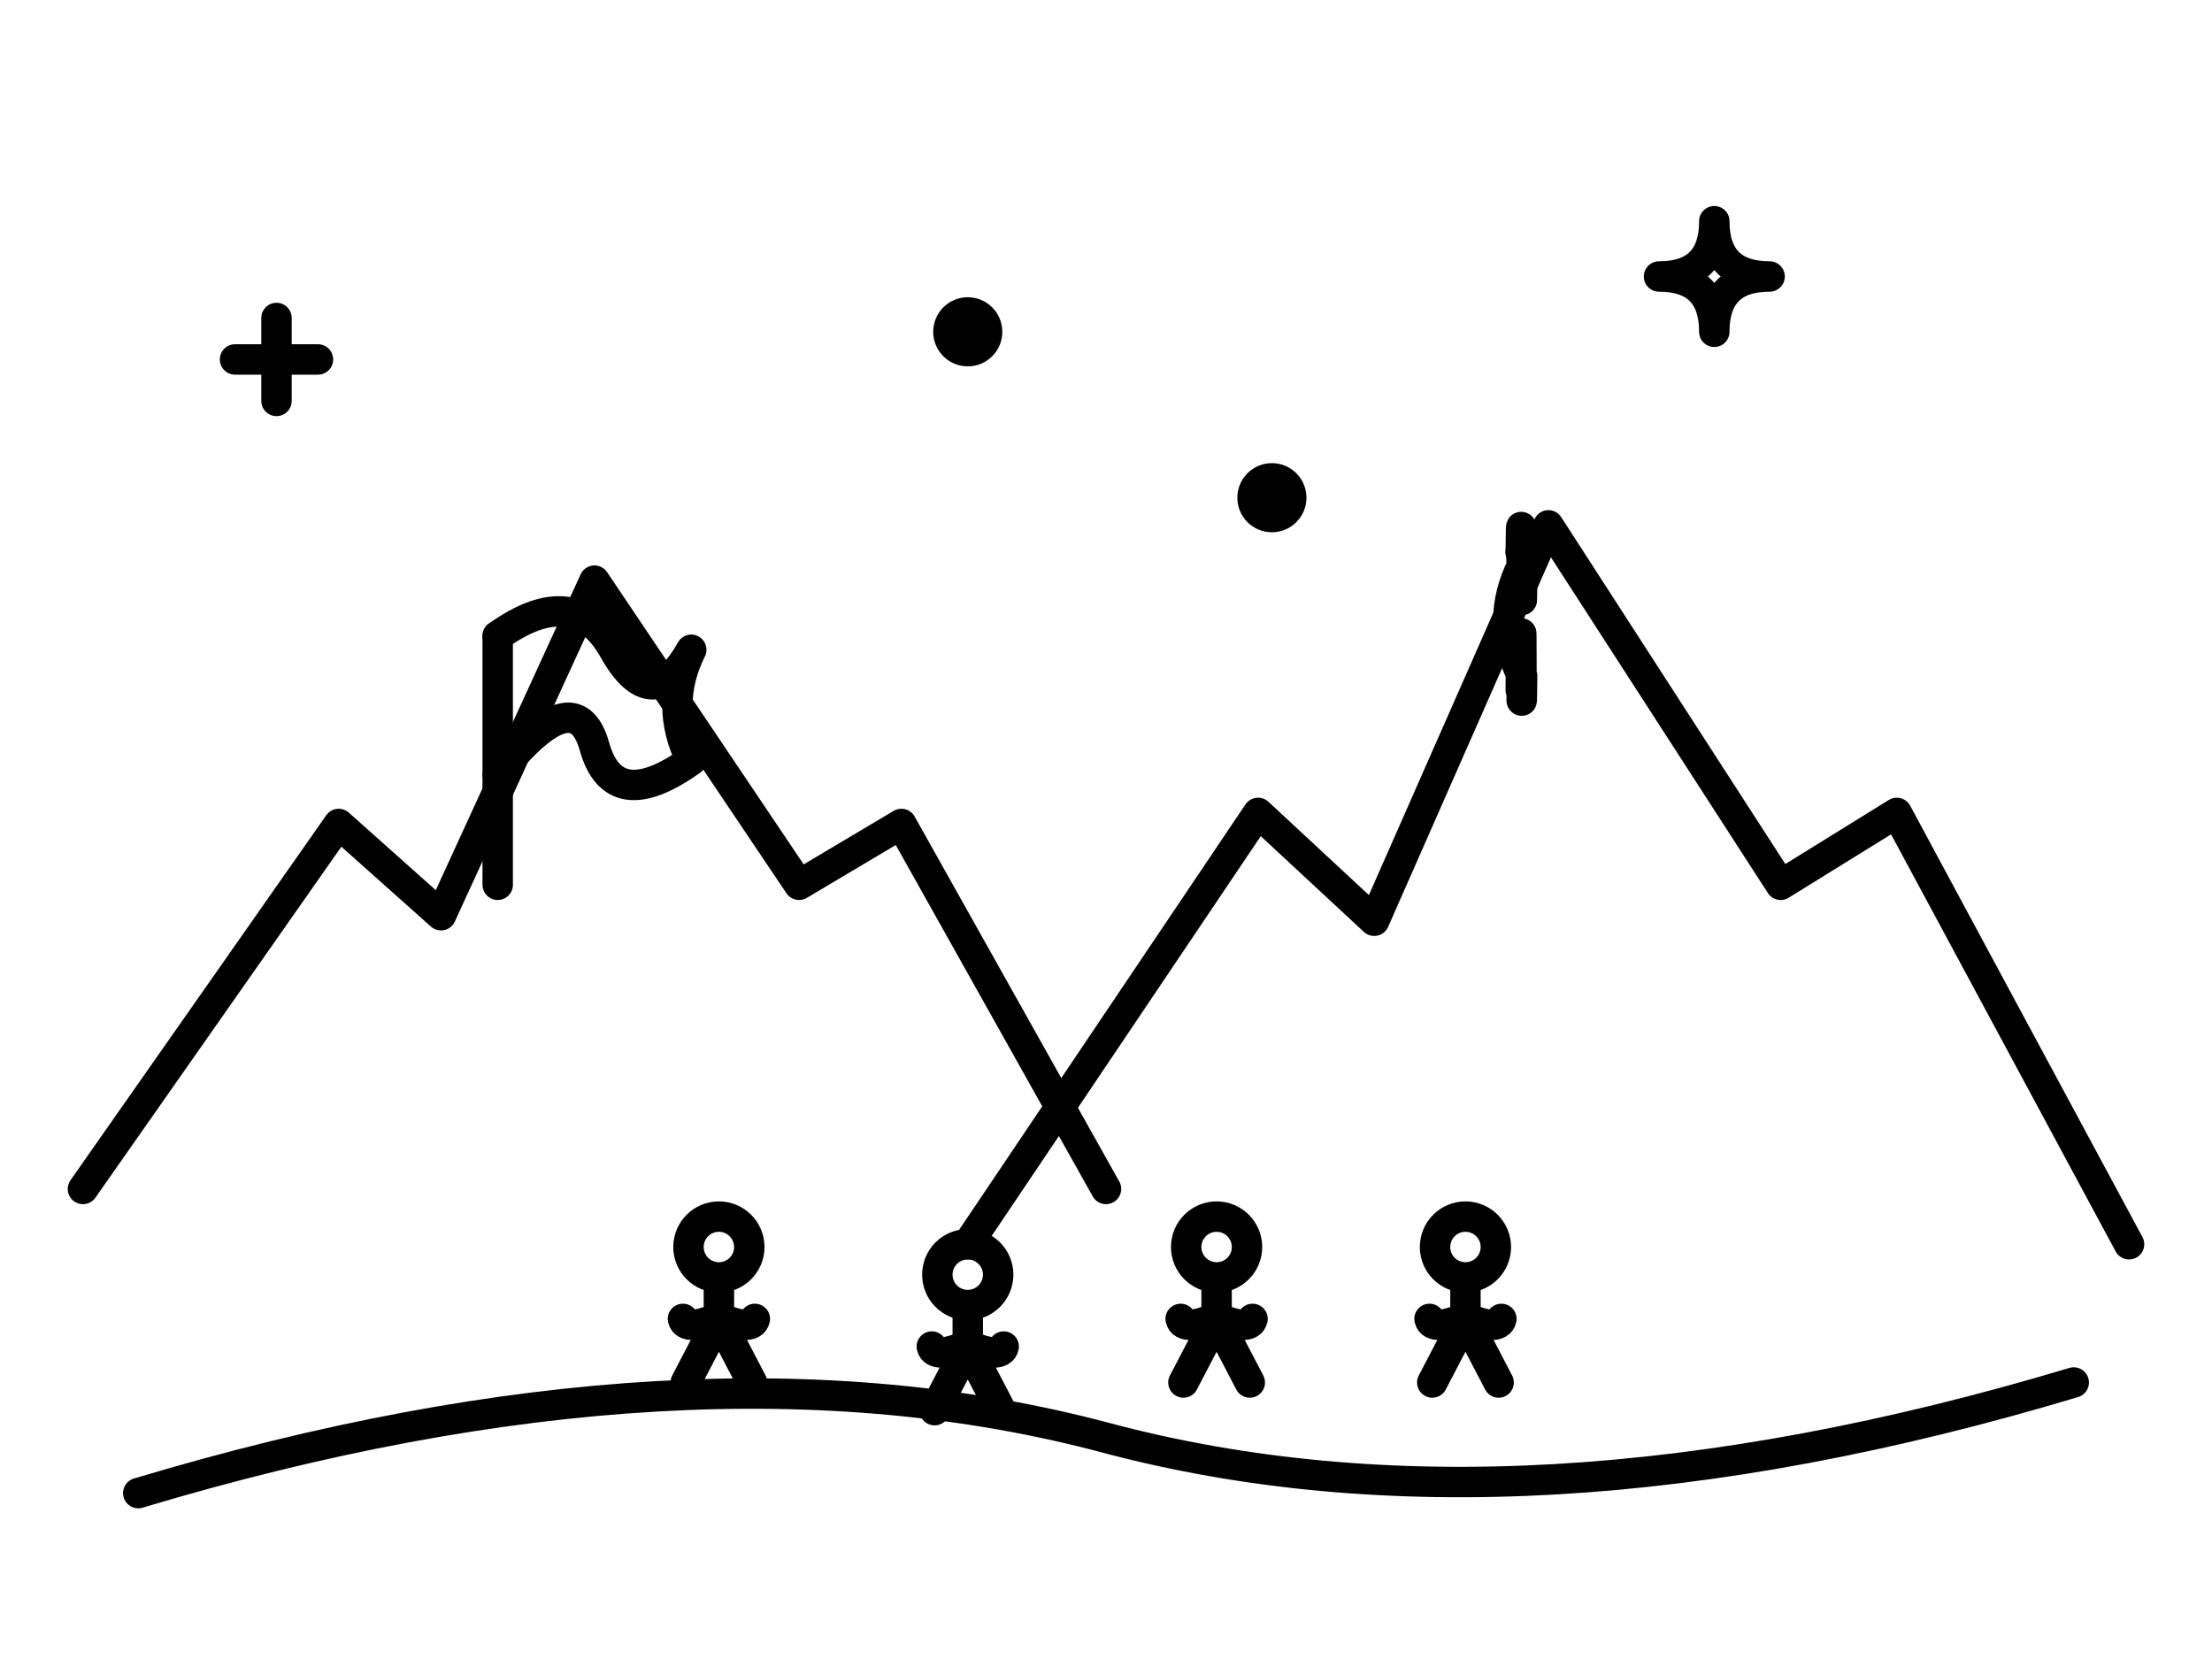
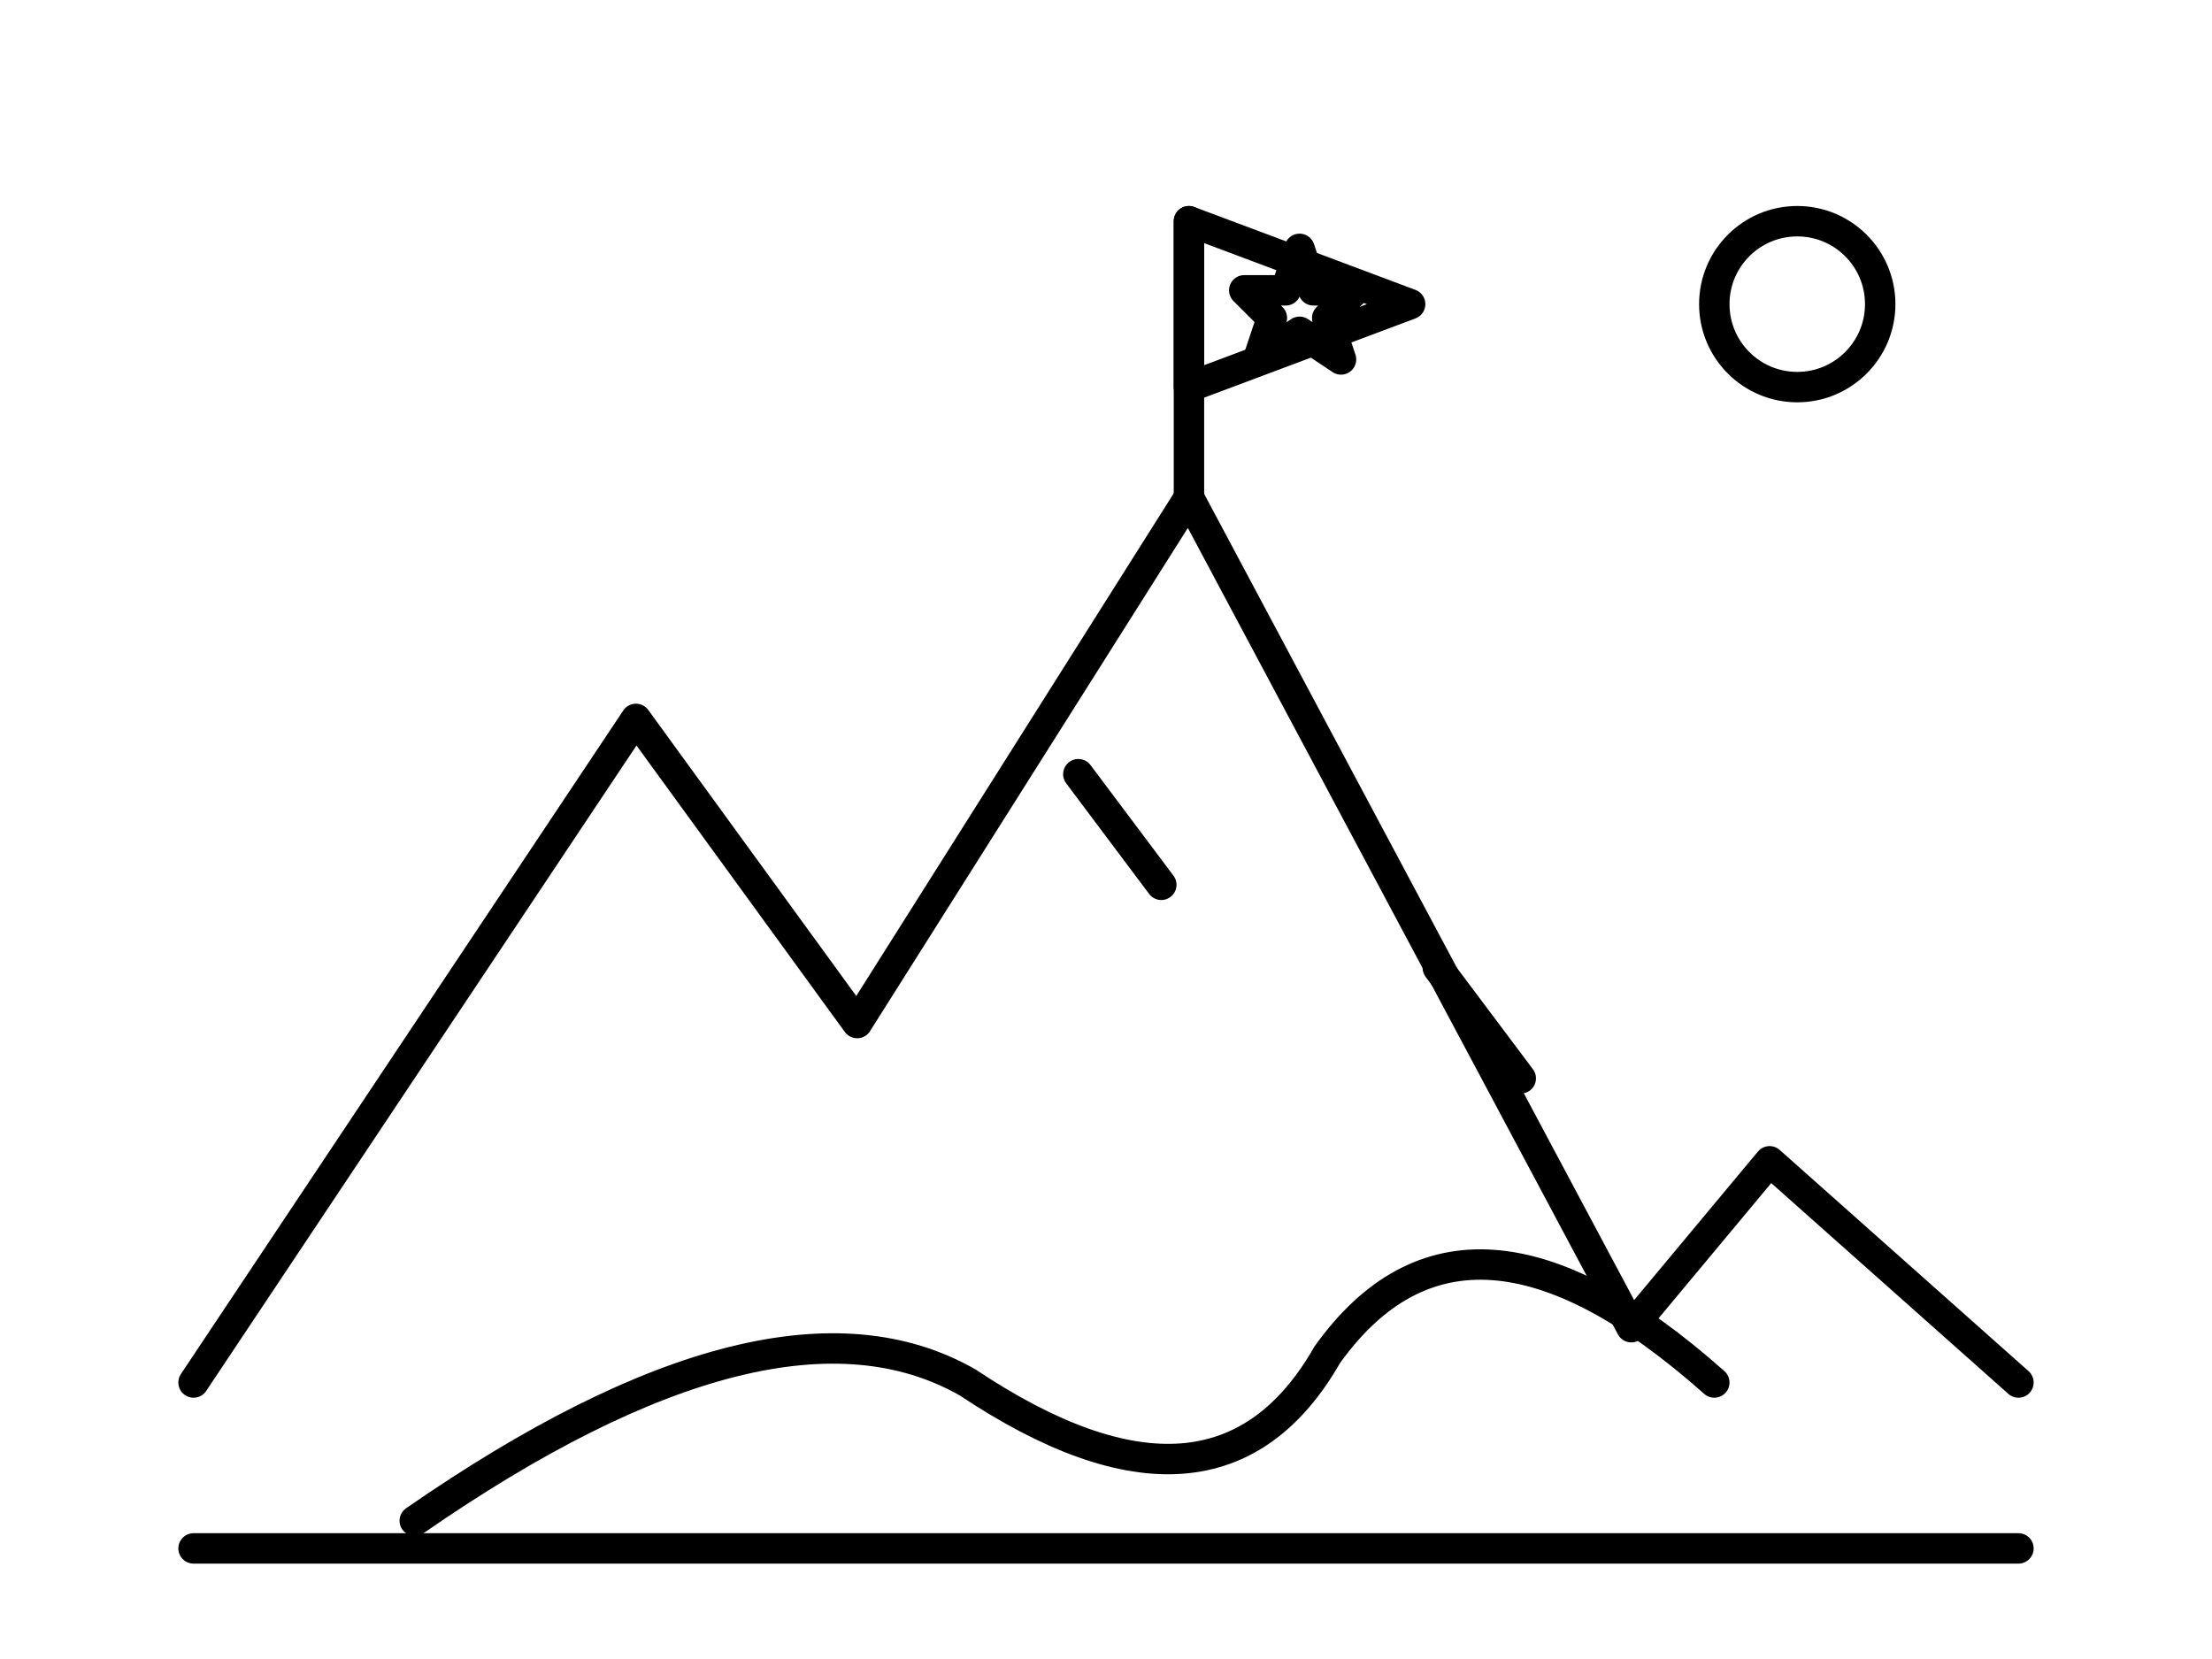
<svg xmlns="http://www.w3.org/2000/svg" viewBox="0 0 160 120" fill="none" stroke="#000" stroke-width="2.2" stroke-linecap="round" stroke-linejoin="round">
-   <path d="M6 86L24.5 59.6L31.9 66.2L43.0 42L57.8 64.0L65.2 59.6L80 86" />
-   <path d="M70 90L91.0 58.8L99.4 66.6L112.0 38L128.8 64.0L137.2 58.8L154 90" />
-   <path d="M10 108Q50 96 80 104T150 100" />
-   <path d="M110 40V39.9" />
-   <path d="M110 39.9Q110.04 35.9 110.06 40.9T110.1 40.9Q108.1 44.9 110.1 48.9Q110.06 52.9 110.05 47.9T110 49.9" />
-   <path d="M36 64V46" />
-   <path d="M36 46Q41.6 42 44.4 47T50 47Q48 51 50 55Q44.4 59 43.0 54T36 56" />
-   <circle cx="52" cy="90.2" r="2.2" />
-   <path d="M49.4 95.4Q49.6 96.3 52 95.3Q54.4 96.3 54.6 95.4" />
-   <path d="M52 93.3V95.4M49.6 100L52 95.4L54.4 100" />
-   <circle cx="70" cy="92.2" r="2.2" />
-   <path d="M67.4 97.4Q67.6 98.3 70 97.3Q72.4 98.3 72.6 97.4" />
-   <path d="M70 95.3V97.4M67.6 102L70 97.4L72.4 102" />
-   <circle cx="88" cy="90.2" r="2.2" />
-   <path d="M85.4 95.4Q85.6 96.3 88 95.3Q90.4 96.3 90.6 95.4" />
-   <path d="M88 93.3V95.4M85.6 100L88 95.4L90.4 100" />
-   <circle cx="106" cy="90.2" r="2.2" />
-   <path d="M103.4 95.4Q103.6 96.3 106 95.3Q108.4 96.3 108.6 95.4" />
-   <path d="M106 93.3V95.4M103.6 100L106 95.4L108.4 100" />
-   <path d="M124 16Q124 20 128 20Q124 20 124 24Q124 20 120 20Q124 20 124 16Z" />
-   <path d="M17 26H23M20 23V29" />
-   <circle cx="70" cy="24" r="1.4" fill="#000" />
-   <circle cx="92" cy="36" r="1.4" fill="#000" />
+   <path d="M14 100L46 52L62 74L86 36L118 96L128 84L146 100" />
+   <path d="M30 110Q56 92 70 100Q88 112 96 98Q106 84 124 100" />
+   <path d="M86 36L86 16" />
+   <path d="M86 16L102 22L86 28Z" />
+   <path d="M94 18L95 21L98 21L96 23L97 26L94 24L91 26L92 23L90 21L93 21Z" />
+   <circle cx="130" cy="22" r="6" />
+   <path d="M78 56L84 64M104 70L110 78" />
+   <path d="M14 112L146 112" />
</svg>
